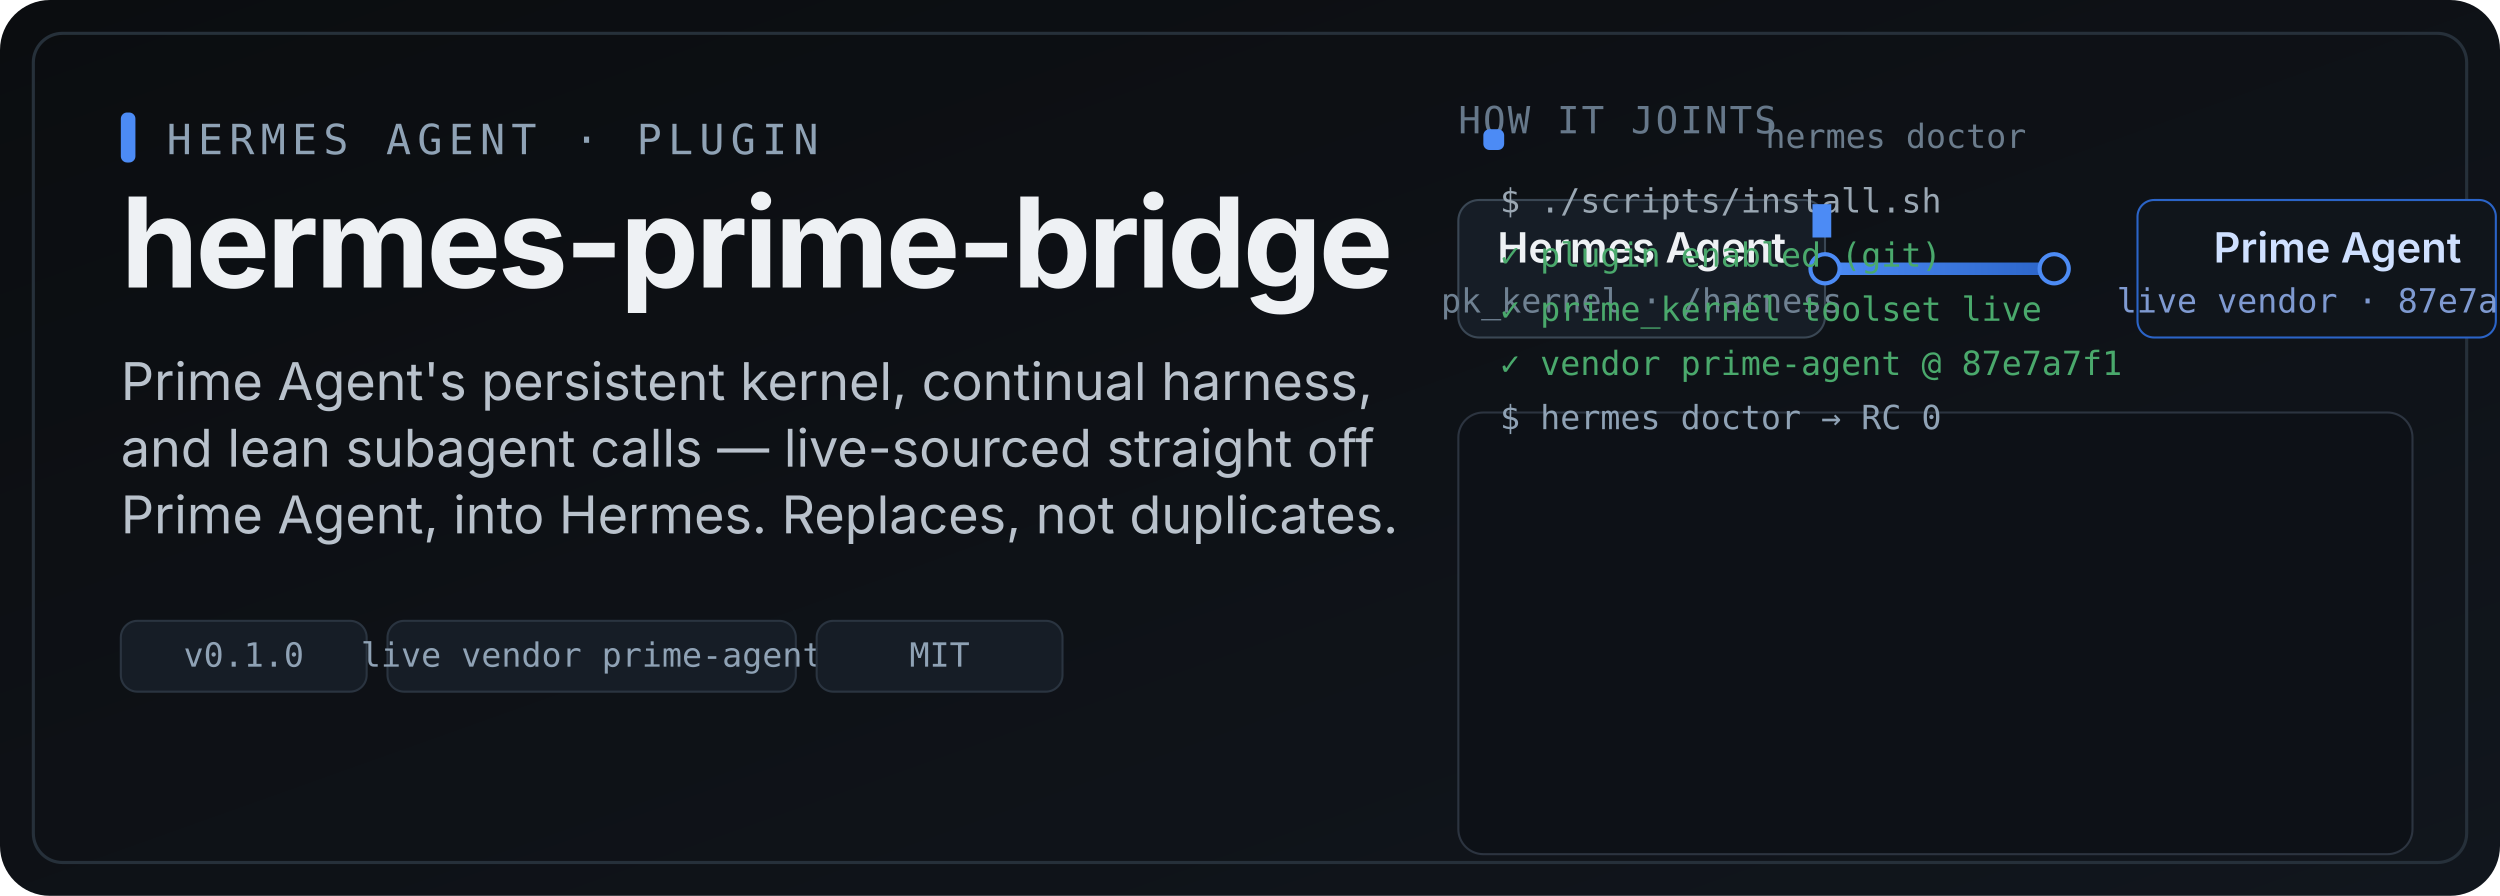
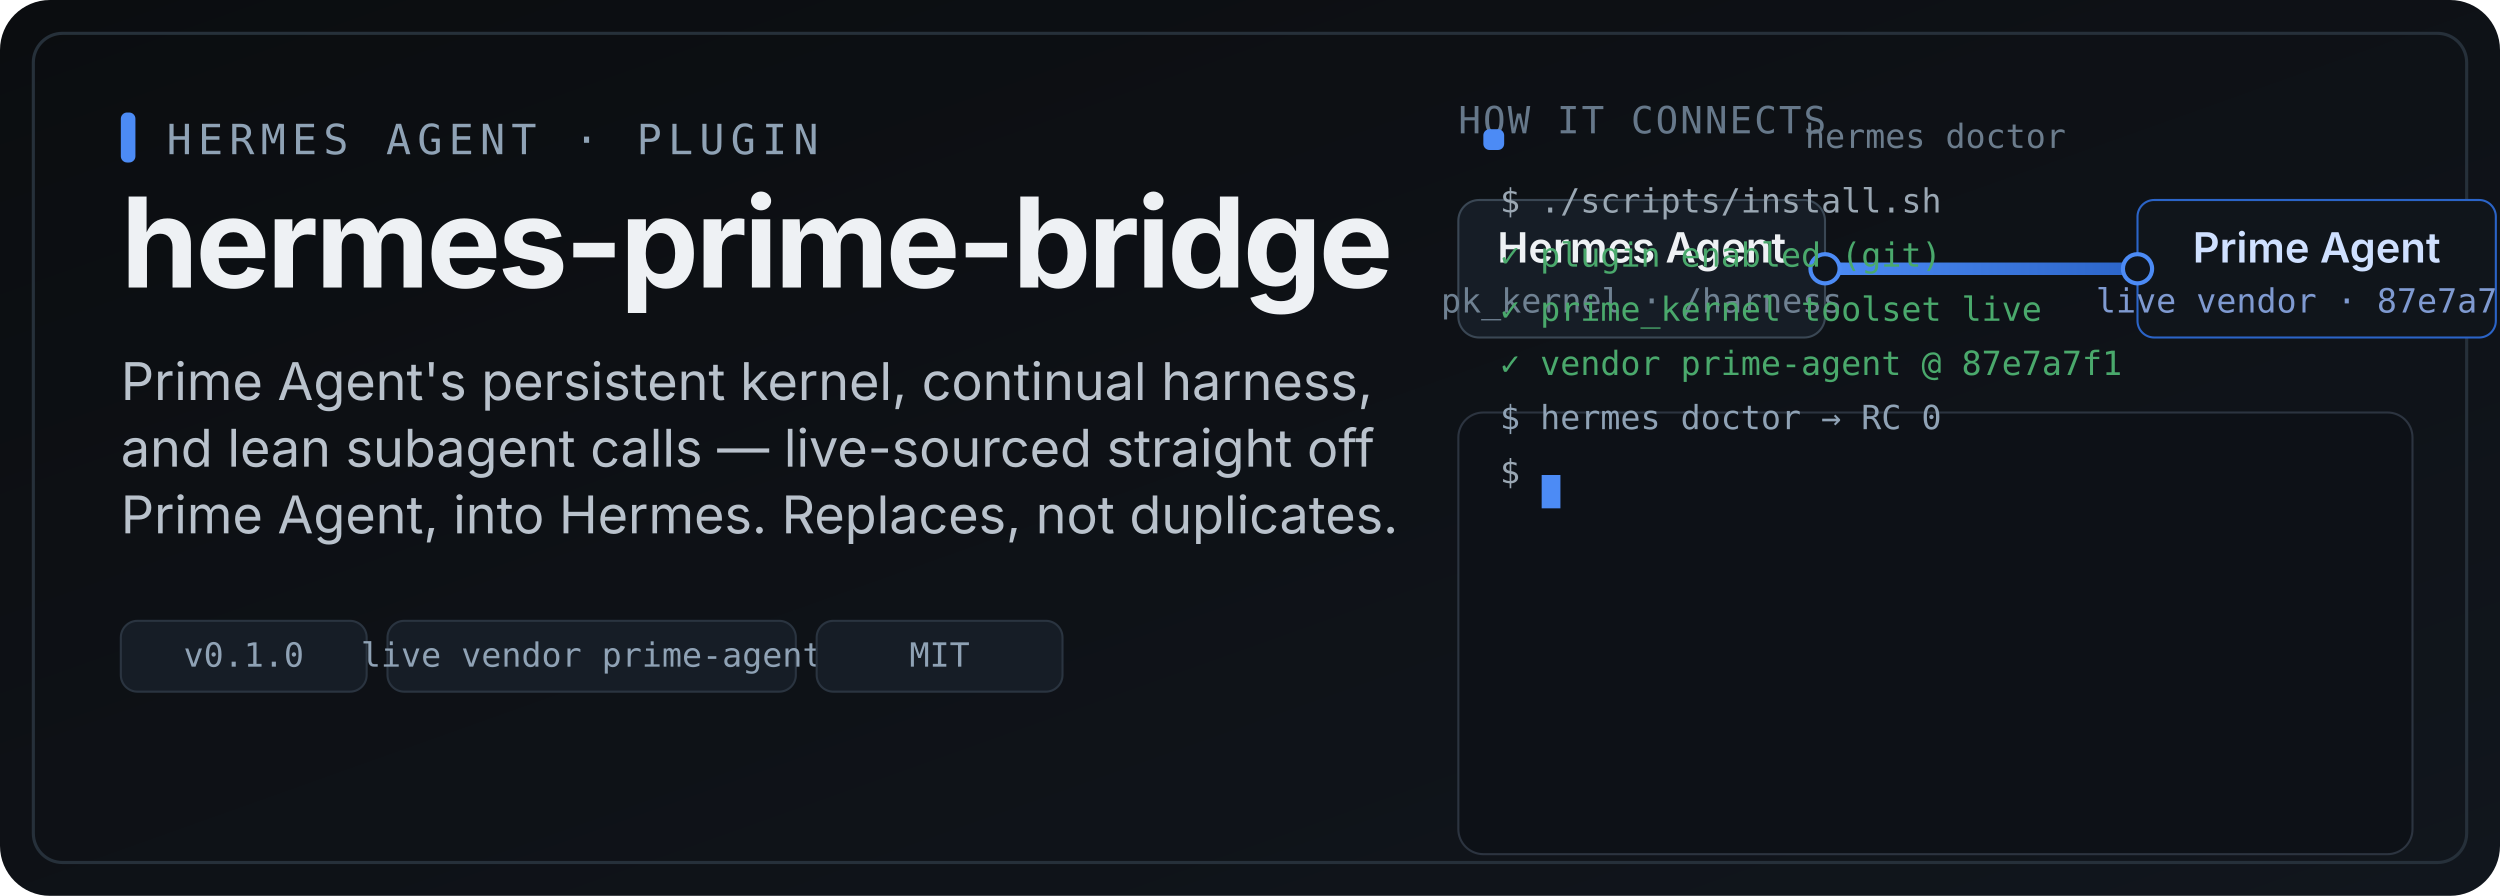
<svg xmlns="http://www.w3.org/2000/svg" width="1200" height="430" viewBox="0 0 1200 430" role="img" aria-labelledby="h-title h-desc">
  <defs>
    <linearGradient id="bg" x1="0" y1="0" x2="1" y2="1">
      <stop offset="0" stop-color="#0b0d10" />
      <stop offset="1" stop-color="#11161d" />
    </linearGradient>
    <linearGradient id="bar" x1="0" y1="0" x2="1" y2="0">
      <stop offset="0" stop-color="#4c8bf5" />
      <stop offset="1" stop-color="#2b64c8" />
    </linearGradient>
  </defs>
  <rect width="1200" height="430" rx="24" fill="url(#bg)" />
  <rect x="16" y="16" width="1168" height="398" fill="none" stroke="#26303a" stroke-width="1.5" rx="14" />
  <g transform="translate(58 52)">
    <rect y="2" width="7" height="24" rx="3" fill="#4c8bf5" />
    <text x="22" y="22" font-family="ui-monospace,SFMono-Regular,Menlo,monospace" font-size="20" fill="#8fa2b5" letter-spacing="3">HERMES AGENT · PLUGIN</text>
    <text x="0" y="86" font-family="-apple-system,BlinkMacSystemFont,Segoe UI,sans-serif" font-weight="700" font-size="60" fill="#eef1f4" letter-spacing="-1.5">hermes-prime-bridge</text>
    <text x="0" y="140" font-family="-apple-system,BlinkMacSystemFont,Segoe UI,sans-serif" font-weight="400" font-size="25" fill="#b9c2cc" xml:space="preserve">Prime Agent's persistent kernel, continual harness,</text>
    <text x="0" y="172" font-family="-apple-system,BlinkMacSystemFont,Segoe UI,sans-serif" font-weight="400" font-size="25" fill="#b9c2cc" xml:space="preserve">and lean subagent calls — live-sourced straight off</text>
    <text x="0" y="204" font-family="-apple-system,BlinkMacSystemFont,Segoe UI,sans-serif" font-weight="400" font-size="25" fill="#b9c2cc" xml:space="preserve">Prime Agent, into Hermes. Replaces, not duplicates.</text>
    <g transform="translate(0,246)">
      <rect x="0" y="0" width="118" height="34" rx="8" fill="#161d26" stroke="#2a3440" />
      <text x="59" y="22" font-family="ui-monospace,SFMono-Regular,Menlo,monospace" font-size="16" fill="#8fa2b5" text-anchor="middle">v0.1.0</text>
      <rect x="128" y="0" width="196" height="34" rx="8" fill="#161d26" stroke="#2a3440" />
      <text x="226" y="22" font-family="ui-monospace,SFMono-Regular,Menlo,monospace" font-size="16" fill="#8fa2b5" text-anchor="middle">live vendor prime-agent</text>
      <rect x="334" y="0" width="118" height="34" rx="8" fill="#161d26" stroke="#2a3440" />
      <text x="393" y="22" font-family="ui-monospace,SFMono-Regular,Menlo,monospace" font-size="16" fill="#8fa2b5" text-anchor="middle">MIT</text>
    </g>
  </g>
  <g transform="translate(700,48)">
-     <text x="0" y="16" font-family="ui-monospace,SFMono-Regular,Menlo,monospace" font-size="18" fill="#66788a" letter-spacing="1">HOW IT JOINTS</text>
+     <text x="0" y="16" font-family="ui-monospace,SFMono-Regular,Menlo,monospace" font-size="18" fill="#66788a" letter-spacing="1">HOW IT CONNECTS</text>
    <rect x="0" y="48" width="176" height="66" rx="10" fill="#161d26" stroke="#3a4754" />
    <text x="88" y="78" font-family="-apple-system,Segoe UI,sans-serif" font-weight="600" font-size="20" fill="#eef1f4" text-anchor="middle">Hermes Agent</text>
    <text x="88" y="102" font-family="ui-monospace,Menlo,monospace" font-size="16" fill="#6f8192" text-anchor="middle">pk_kernel · /harness</text>
    <rect x="326" y="48" width="172" height="66" rx="8" fill="#10151b" stroke="#2b64c8" />
-     <text x="422" y="78" font-family="-apple-system,Segoe UI sans-serif" font-weight="600" font-size="20" fill="#cfe0ff" text-anchor="middle">Prime Agent</text>
-     <text x="422" y="102" font-family="ui-monospace,Menlo,monospace" font-size="16" fill="#7f9ad1" text-anchor="middle">live vendor · 87e7a7f1</text>
-     <rect x="176" y="78" width="110" height="6" rx="3" fill="url(#bar)" />
+     <text x="412" y="78" font-family="-apple-system,Segoe UI,sans-serif" font-weight="600" font-size="20" fill="#cfe0ff" text-anchor="middle">Prime Agent</text>
+     <text x="412" y="102" font-family="ui-monospace,Menlo,monospace" font-size="16" fill="#7f9ad1" text-anchor="middle">live vendor · 87e7a7f1</text>
+     <rect x="176" y="78" width="150" height="6" rx="3" fill="url(#bar)" />
    <circle cx="176" cy="81" r="7" fill="#0f141b" stroke="#4c8bf5" stroke-width="2" />
-     <circle cx="286" cy="81" r="7" fill="#0f141b" stroke="#4c8bf5" stroke-width="2" />
+     <circle cx="326" cy="81" r="7" fill="#0f141b" stroke="#4c8bf5" stroke-width="2" />
    <rect x="0" y="150" width="458" height="212" rx="12" fill="#0d1117" stroke="#2c3440" />
    <rect x="12" y="14" width="10" height="10" rx="3" fill="#4c8bf5" />
-     <text x="210" y="23" font-family="ui-monospace,Menlo,monospace" font-size="16" fill="#6b7c8c" text-anchor="middle">hermes doctor</text>
+     <text x="229" y="23" font-family="ui-monospace,Menlo,monospace" font-size="16" fill="#6b7c8c" text-anchor="middle">hermes doctor</text>
    <g transform="translate(20,54)" font-family="ui-monospace,Menlo,monospace" font-size="16">
      <text x="0" y="0" fill="#9aa7b3">$ ./scripts/install.sh</text>
      <text x="0" y="26" fill="#4aa96c">✓ plugin enabled (git)</text>
      <text x="0" y="52" fill="#4aa96c">✓ prime_kernel toolset live</text>
      <text x="0" y="78" fill="#4aa96c">✓ vendor prime-agent @ 87e7a7f1</text>
      <text x="0" y="104" fill="#8fa2b5">$ hermes doctor → RC 0</text>
-       <rect x="150" y="-4" width="9" height="16" fill="#4c8bf5" />
+       <text x="0" y="130" fill="#9aa7b3">$ </text>
+       <rect x="20" y="126" width="9" height="16" fill="#4c8bf5" />
    </g>
  </g>
</svg>
